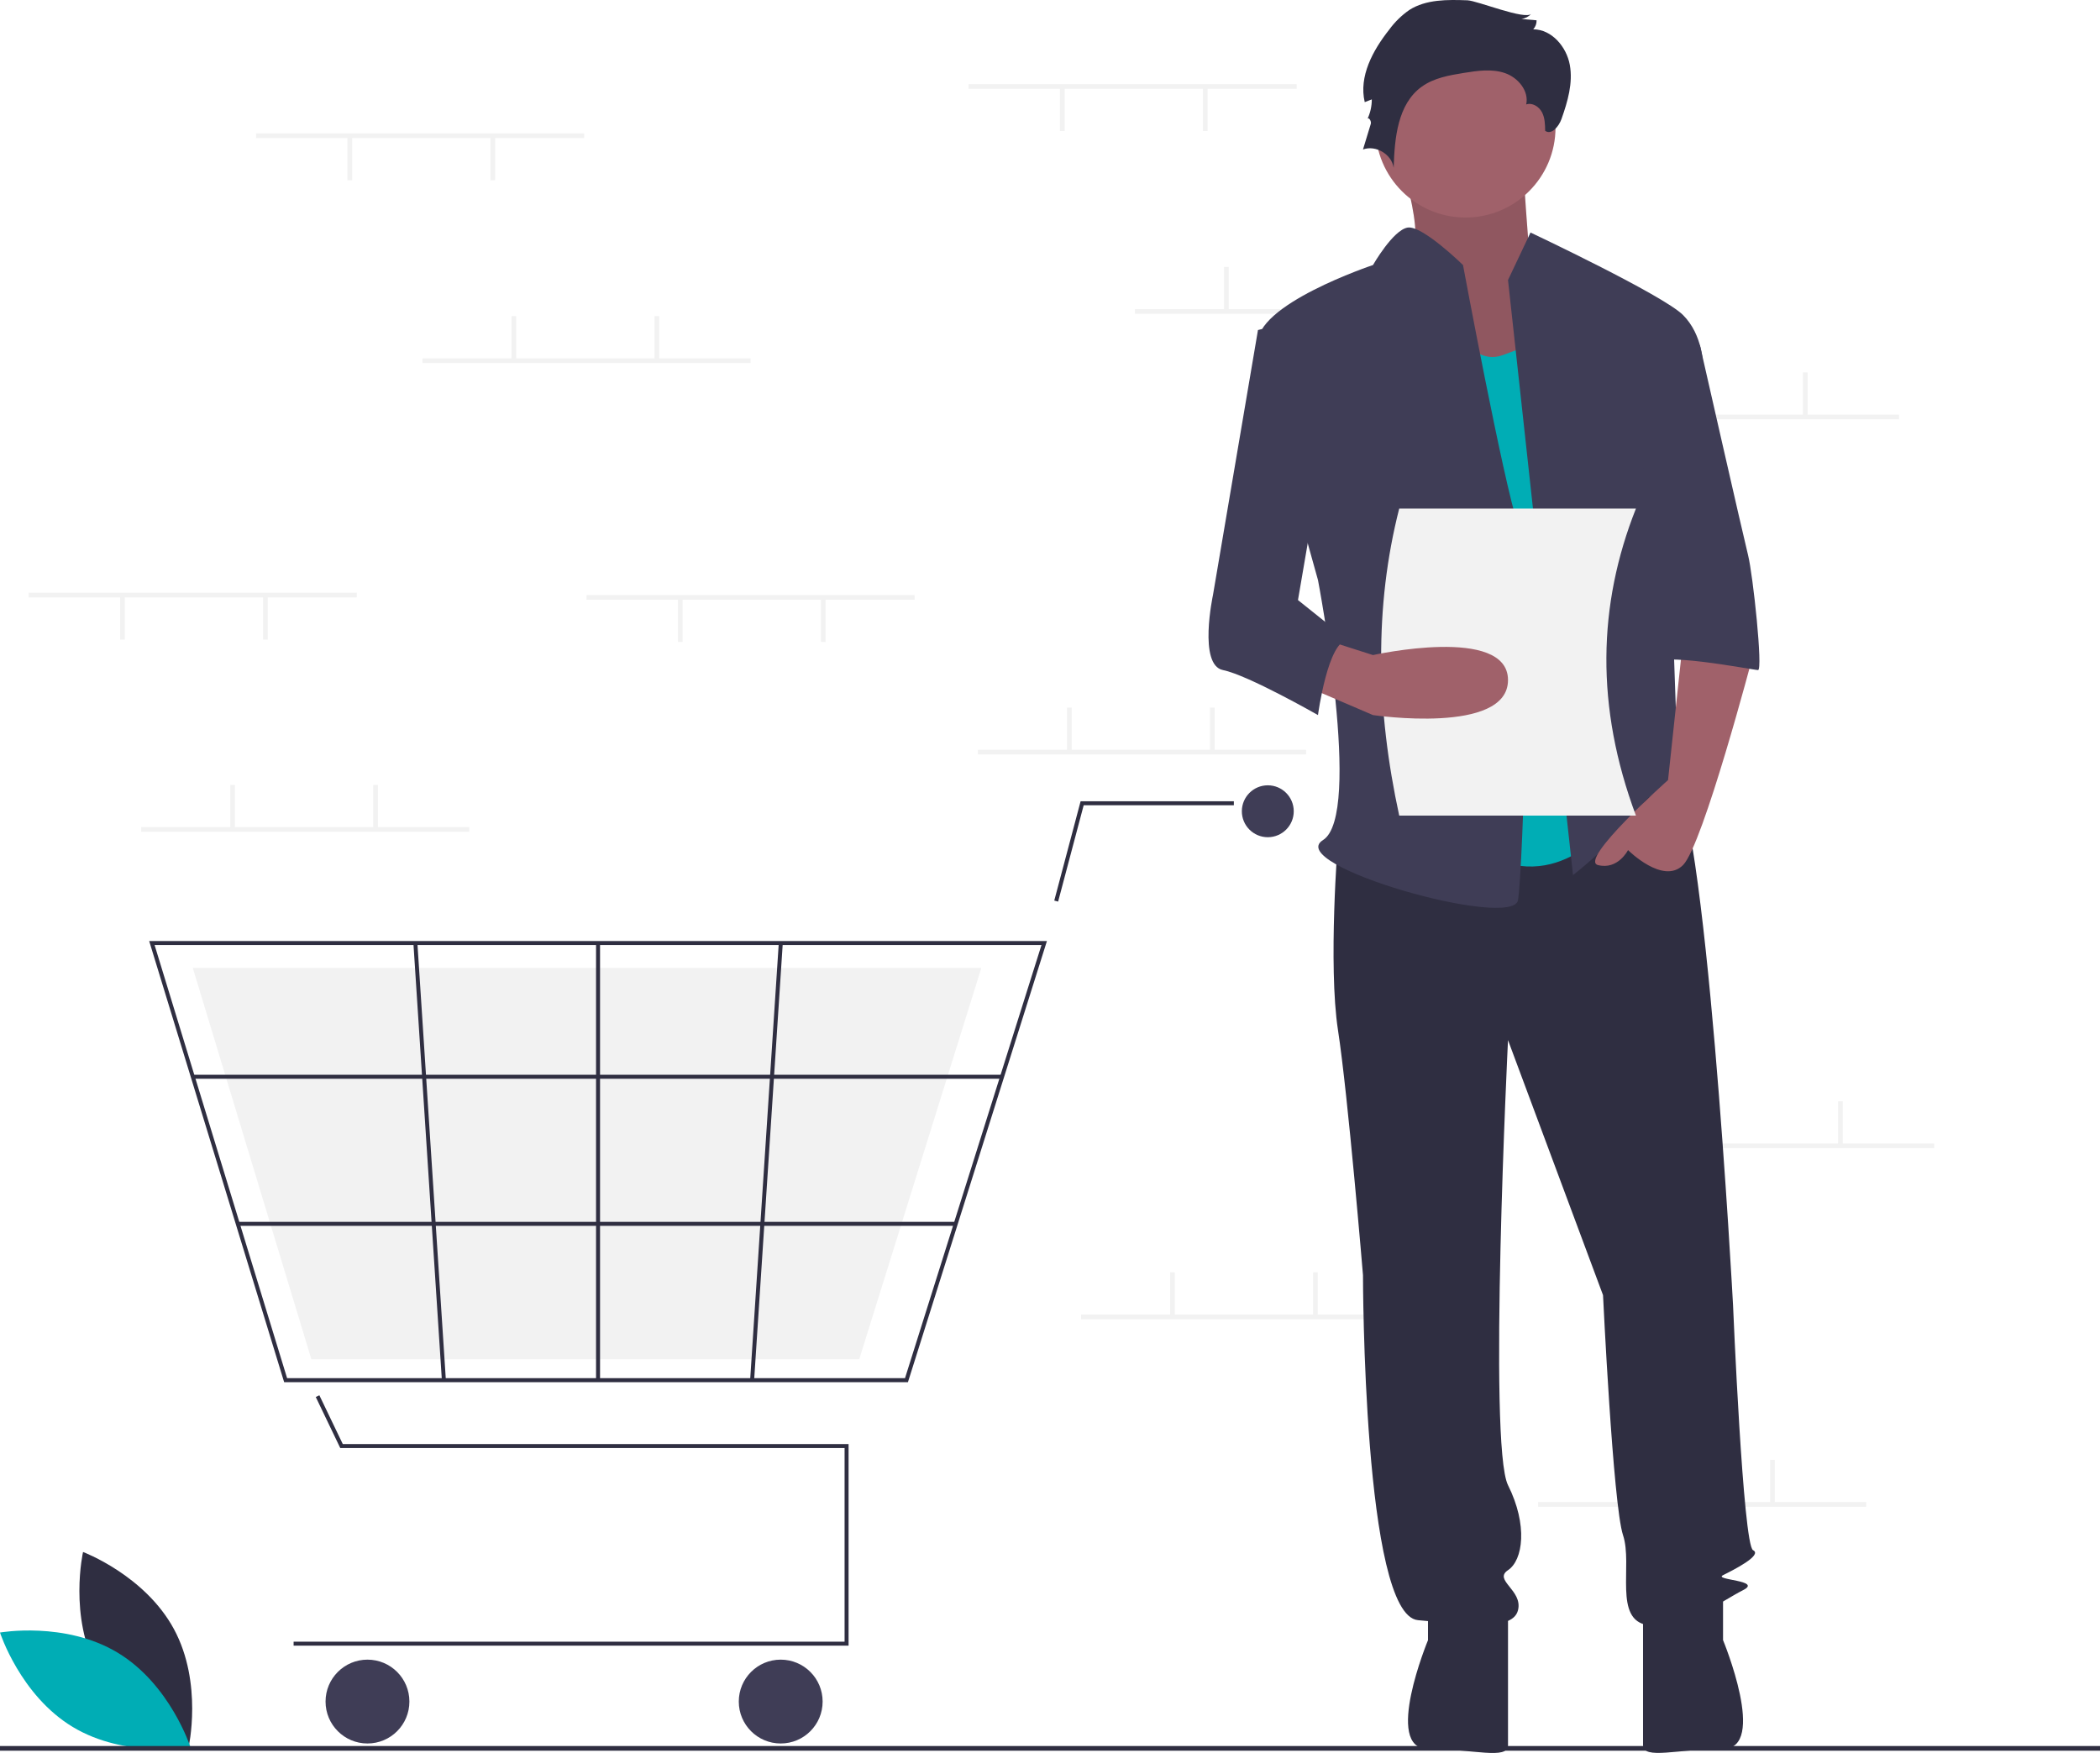
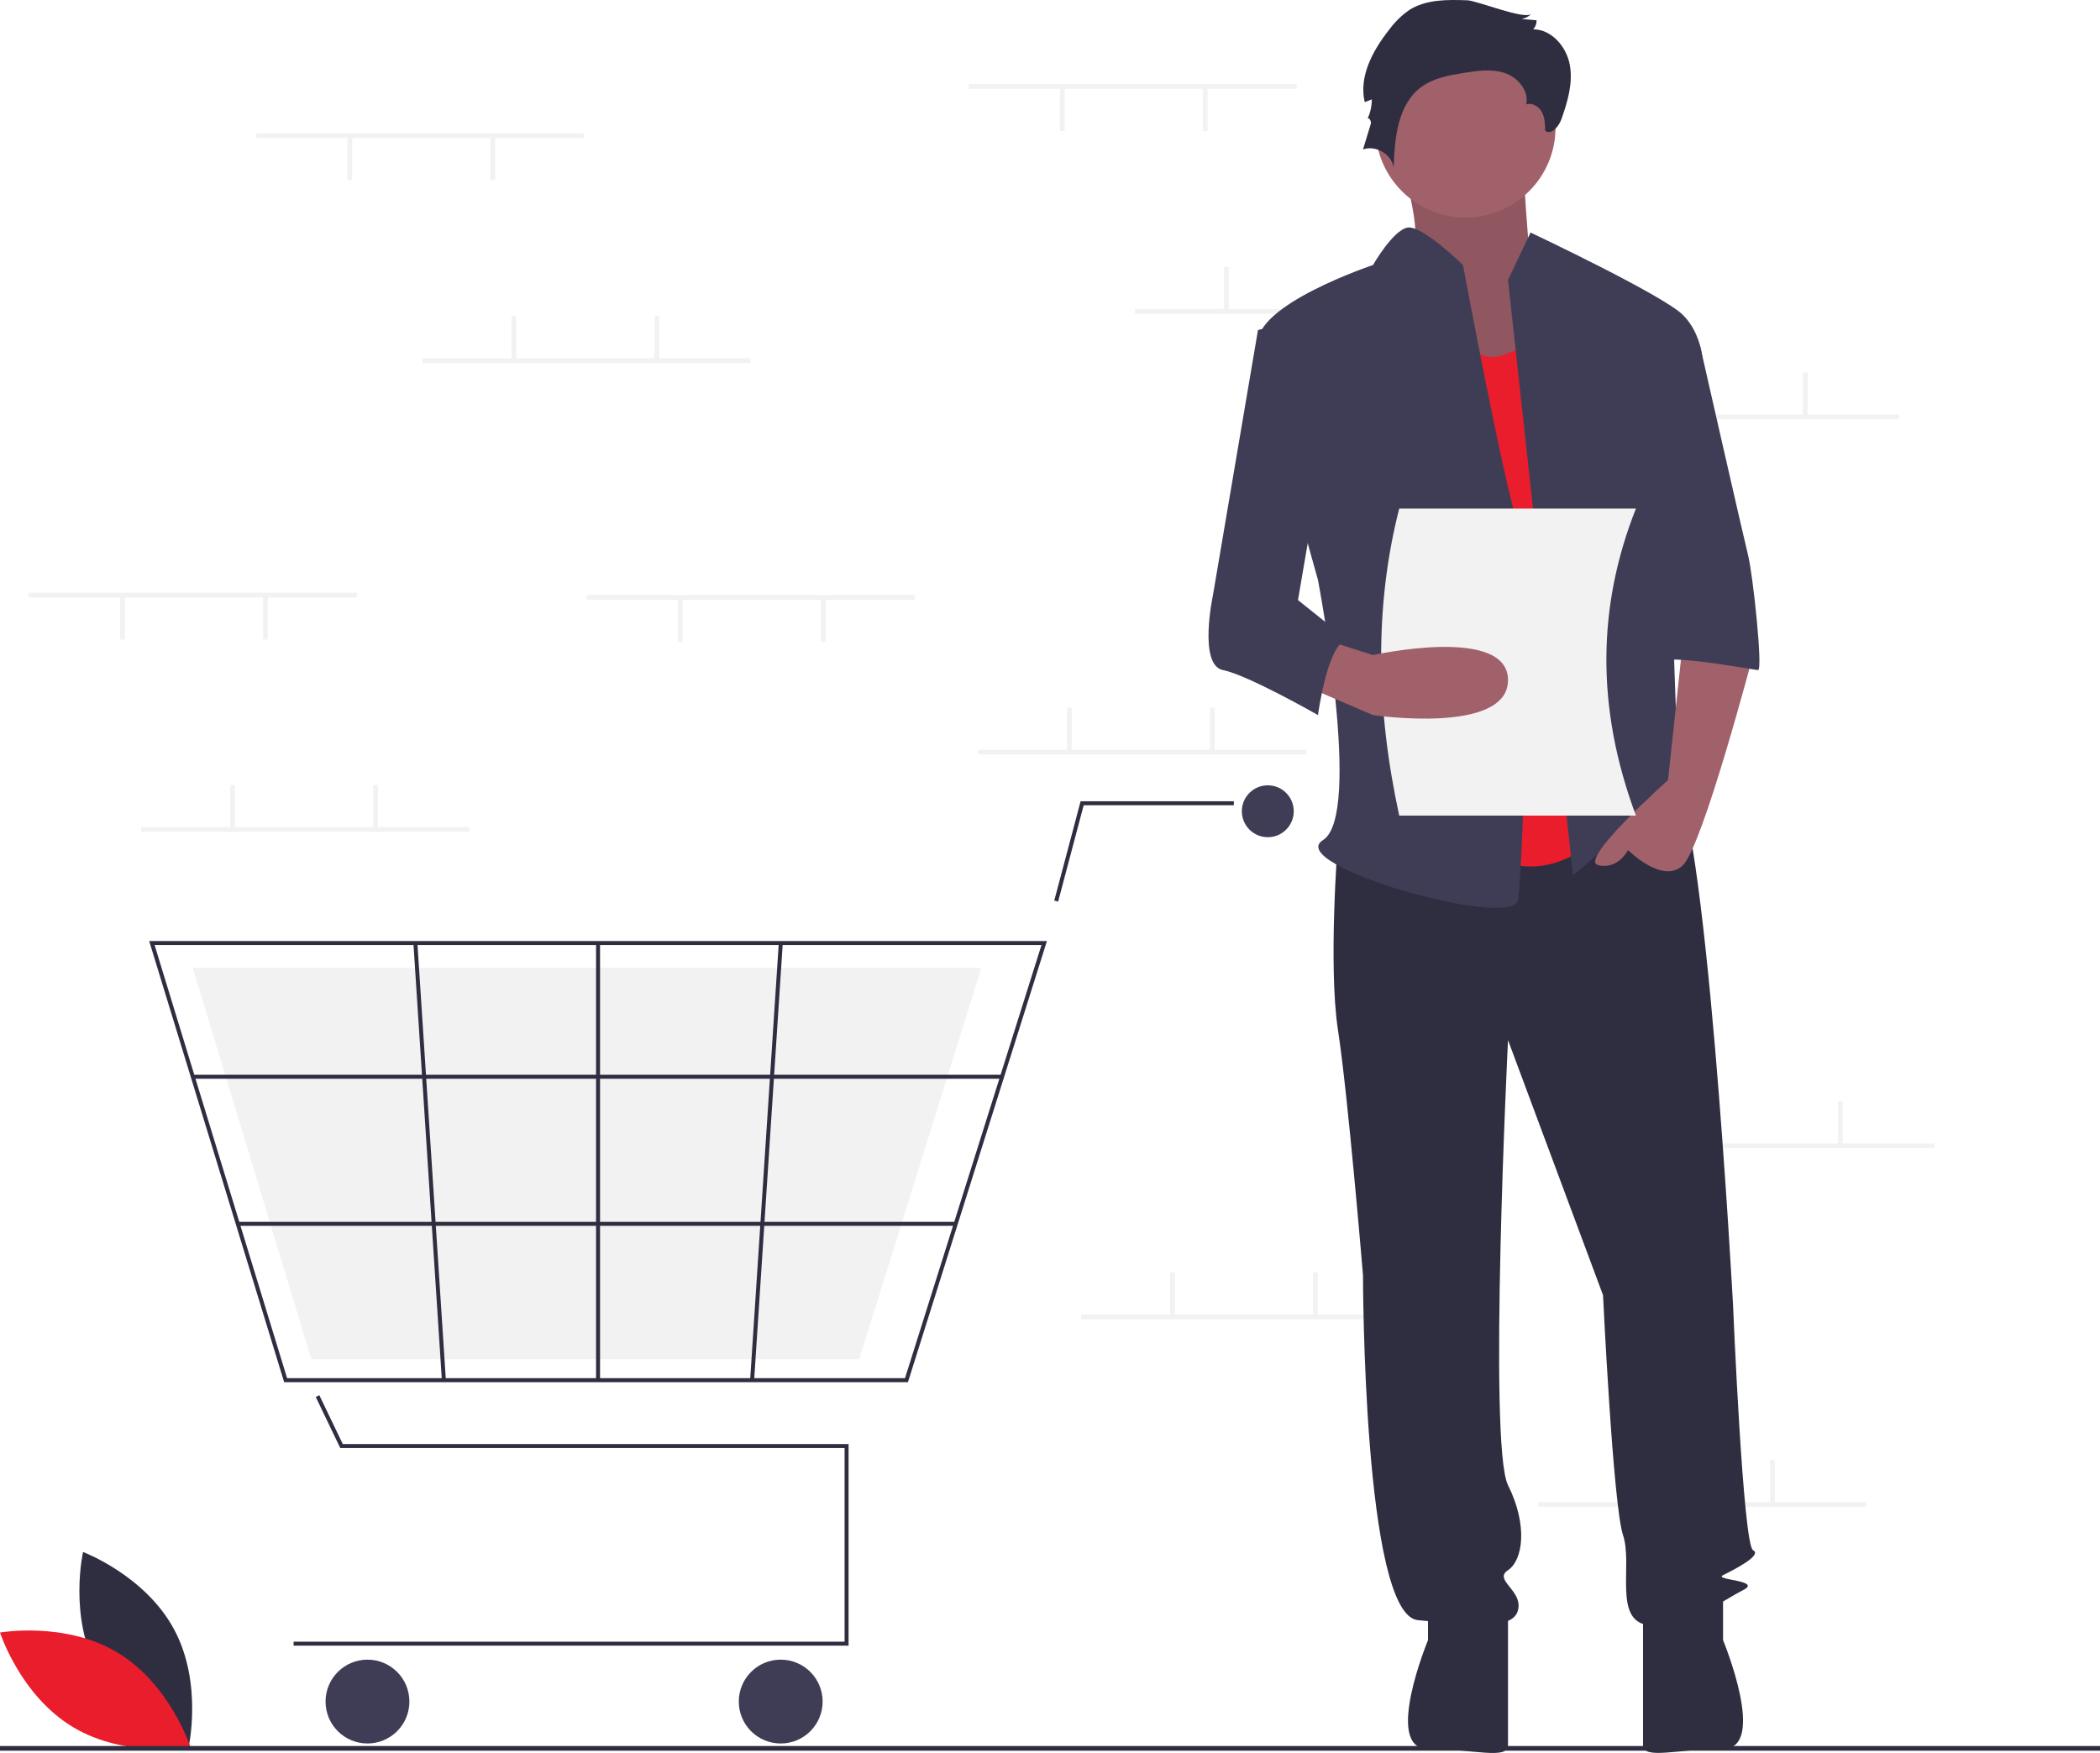
<svg xmlns="http://www.w3.org/2000/svg" id="ffc6eb9a-0ec0-429c-85a8-ff38b44048bf" data-name="Layer 1" width="896" height="747.971" viewBox="0 0 896 747.971">
  <path d="M193.634,788.752c12.428,23.049,38.806,32.944,38.806,32.944s6.227-27.475-6.201-50.524-38.806-32.944-38.806-32.944S181.206,765.703,193.634,788.752Z" transform="translate(-152 -76.01429)" fill="#2f2e41" />
-   <path d="M202.177,781.169c22.438,13.5,31.08,40.314,31.08,40.314s-27.738,4.927-50.177-8.573S152,772.596,152,772.596,179.738,767.67,202.177,781.169Z" transform="translate(-152 -76.01429)" fill="#00ADB5" />
+   <path d="M202.177,781.169c22.438,13.5,31.08,40.314,31.08,40.314s-27.738,4.927-50.177-8.573S152,772.596,152,772.596,179.738,767.67,202.177,781.169Z" transform="translate(-152 -76.01429)" fill="#EA1D2C" />
  <rect x="413.248" y="35.908" width="140" height="2" fill="#f2f2f2" />
  <rect x="513.249" y="37.408" width="2" height="18.5" fill="#f2f2f2" />
  <rect x="452.248" y="37.408" width="2" height="18.5" fill="#f2f2f2" />
  <rect x="484.248" y="131.908" width="140" height="2" fill="#f2f2f2" />
  <rect x="522.249" y="113.908" width="2" height="18.5" fill="#f2f2f2" />
  <rect x="583.249" y="113.908" width="2" height="18.5" fill="#f2f2f2" />
  <rect x="670.249" y="176.908" width="140" height="2" fill="#f2f2f2" />
  <rect x="708.249" y="158.908" width="2" height="18.5" fill="#f2f2f2" />
  <rect x="769.249" y="158.908" width="2" height="18.5" fill="#f2f2f2" />
  <rect x="656.249" y="640.908" width="140" height="2" fill="#f2f2f2" />
  <rect x="694.249" y="622.908" width="2" height="18.5" fill="#f2f2f2" />
  <rect x="755.249" y="622.908" width="2" height="18.5" fill="#f2f2f2" />
  <rect x="417.248" y="319.908" width="140" height="2" fill="#f2f2f2" />
  <rect x="455.248" y="301.908" width="2" height="18.5" fill="#f2f2f2" />
  <rect x="516.249" y="301.908" width="2" height="18.5" fill="#f2f2f2" />
  <rect x="461.248" y="560.908" width="140" height="2" fill="#f2f2f2" />
  <rect x="499.248" y="542.908" width="2" height="18.5" fill="#f2f2f2" />
  <rect x="560.249" y="542.908" width="2" height="18.5" fill="#f2f2f2" />
  <rect x="685.249" y="487.908" width="140" height="2" fill="#f2f2f2" />
  <rect x="723.249" y="469.908" width="2" height="18.5" fill="#f2f2f2" />
  <rect x="784.249" y="469.908" width="2" height="18.5" fill="#f2f2f2" />
  <polygon points="362.06 702.184 125.274 702.184 125.274 700.481 360.356 700.481 360.356 617.861 145.18 617.861 134.727 596.084 136.263 595.347 146.252 616.157 362.06 616.157 362.06 702.184" fill="#2f2e41" />
  <circle cx="156.789" cy="726.033" r="17.887" fill="#3f3d56" />
  <circle cx="333.101" cy="726.033" r="17.887" fill="#3f3d56" />
  <circle cx="540.927" cy="346.153" r="11.073" fill="#3f3d56" />
  <path d="M539.385,665.767H273.237L215.648,477.531H598.693l-.349,1.108Zm-264.889-1.704H538.136l58.234-184.83H217.951Z" transform="translate(-152 -76.01429)" fill="#2f2e41" />
  <polygon points="366.61 579.958 132.842 579.958 82.26 413.015 418.701 413.015 418.395 413.998 366.61 579.958" fill="#f2f2f2" />
  <polygon points="451.465 384.7 449.818 384.263 461.059 341.894 526.448 341.894 526.448 343.598 462.37 343.598 451.465 384.7" fill="#2f2e41" />
  <rect x="82.258" y="458.584" width="345.293" height="1.704" fill="#2f2e41" />
  <rect x="101.459" y="521.344" width="306.319" height="1.704" fill="#2f2e41" />
  <rect x="254.314" y="402.368" width="1.704" height="186.533" fill="#2f2e41" />
  <rect x="385.557" y="570.797" width="186.929" height="1.704" transform="translate(-274.7392 936.235) rotate(-86.24919)" fill="#2f2e41" />
  <rect x="334.457" y="478.185" width="1.704" height="186.929" transform="translate(-188.4687 -52.99638) rotate(-3.729)" fill="#2f2e41" />
  <rect y="745" width="896" height="2" fill="#2f2e41" />
  <path d="M747.411,137.89s14.618,41.606,5.622,48.007S783.394,244.573,783.394,244.573l47.229-12.802-25.863-43.74s-3.373-43.74-3.373-50.141S747.411,137.89,747.411,137.89Z" transform="translate(-152 -76.01429)" fill="#a0616a" />
  <path d="M747.411,137.89s14.618,41.606,5.622,48.007S783.394,244.573,783.394,244.573l47.229-12.802-25.863-43.74s-3.373-43.74-3.373-50.141S747.411,137.89,747.411,137.89Z" transform="translate(-152 -76.01429)" opacity="0.1" />
  <path d="M722.874,434.468s-4.267,53.341,0,81.079,10.668,104.549,10.668,104.549,0,145.089,23.47,147.222,40.539,4.267,42.673-4.267-10.668-12.802-4.267-17.069,8.535-19.203,0-36.272,0-189.895,0-189.895l40.539,108.816s4.267,89.614,8.535,102.415-4.267,36.272,10.668,38.406,32.005-10.668,40.539-14.936-12.802-4.267-8.535-6.401,17.069-8.535,12.802-10.668-8.535-104.549-8.535-104.549S879.697,414.199,864.762,405.664s-24.537,6.166-24.537,6.166Z" transform="translate(-152 -76.01429)" fill="#2f2e41" />
  <path d="M761.279,758.784v17.069s-19.203,46.399,0,46.399,34.138,4.808,34.138-1.593V763.051Z" transform="translate(-152 -76.01429)" fill="#2f2e41" />
  <path d="M887.165,758.754v17.069s19.203,46.399,0,46.399-34.138,4.808-34.138-1.593V763.021Z" transform="translate(-152 -76.01429)" fill="#2f2e41" />
  <circle cx="625.282" cy="54.408" r="38.406" fill="#a0616a" />
-   <path d="M765.547,201.9s10.668,32.005,27.738,25.604l17.069-6.401L840.225,425.934s-23.47,34.138-57.609,12.802S765.547,201.9,765.547,201.9Z" transform="translate(-152 -76.01429)" fill="#00ADB5" />
+   <path d="M765.547,201.9s10.668,32.005,27.738,25.604l17.069-6.401L840.225,425.934s-23.47,34.138-57.609,12.802S765.547,201.9,765.547,201.9Z" transform="translate(-152 -76.01429)" fill="#EA1D2C" />
  <path d="M795.418,195.499l9.601-20.27s56.542,26.671,65.076,35.205,8.535,21.337,8.535,21.337l-14.936,53.341s4.267,117.351,4.267,121.618,14.936,27.738,4.267,19.203-12.802-17.069-21.337-4.267-27.738,27.738-27.738,27.738Z" transform="translate(-152 -76.01429)" fill="#3f3d56" />
  <path d="M870.096,349.122l-6.401,59.742s-38.406,34.138-29.871,36.272,12.802-6.401,12.802-6.401,14.936,14.936,23.47,6.401S899.967,355.523,899.967,355.523Z" transform="translate(-152 -76.01429)" fill="#a0616a" />
  <path d="M778.1,76.144c-8.514-.304-17.625-.455-24.804,4.133a36.313,36.313,0,0,0-8.572,8.392c-6.992,8.838-13.033,19.959-10.436,30.925l3.016-1.176a19.751,19.751,0,0,1-1.905,8.463c.425-1.235,1.847.762,1.466,2.011L733.543,139.792c5.462-2.002,12.257,2.052,13.088,7.81.38-12.661,1.693-27.18,11.964-34.593,5.18-3.739,11.735-4.88,18.042-5.894,5.818-.935,11.918-1.827,17.491.089s10.319,7.615,9.055,13.371c2.57-.885,5.444.906,6.713,3.309s1.337,5.237,1.375,7.955c2.739,1.936,5.856-1.908,6.973-5.071,2.62-7.424,4.949-15.327,3.538-23.073s-7.723-15.148-15.596-15.174a5.467,5.467,0,0,0,1.422-3.849l-6.489-.548a7.172,7.172,0,0,0,4.286-2.26C802.798,84.731,782.313,76.295,778.1,76.144Z" transform="translate(-152 -76.01429)" fill="#2f2e41" />
  <path d="M776.215,189.098s-17.369-17.021-23.62-15.978S737.809,189.098,737.809,189.098s-51.208,17.069-49.074,34.138S714.339,323.518,714.339,323.518s19.203,100.282,2.134,110.95,81.079,38.406,83.213,25.604,6.401-140.821,0-160.024S776.215,189.098,776.215,189.098Z" transform="translate(-152 -76.01429)" fill="#3f3d56" />
  <path d="M850.893,223.236h26.383S895.7,304.315,897.833,312.85s6.401,49.074,4.267,49.074-44.807-8.535-44.807-2.134Z" transform="translate(-152 -76.01429)" fill="#3f3d56" />
  <path d="M850,424.014H749c-9.856-45.34-10.68-89.146,0-131H850C833.701,334.115,832.682,377.621,850,424.014Z" transform="translate(-152 -76.01429)" fill="#f2f2f2" />
  <path d="M707.938,368.325,737.809,381.127s57.609,8.535,57.609-14.936-57.609-10.668-57.609-10.668L718.605,349.383Z" transform="translate(-152 -76.01429)" fill="#a0616a" />
  <path d="M714.339,210.435l-25.604,6.401L669.532,329.919s-6.401,29.871,4.267,32.005S714.339,381.127,714.339,381.127s4.267-32.005,12.802-32.005L705.804,332.053,718.606,257.375Z" transform="translate(-152 -76.01429)" fill="#3f3d56" />
  <rect x="60.248" y="352.908" width="140" height="2" fill="#f2f2f2" />
  <rect x="98.249" y="334.908" width="2" height="18.5" fill="#f2f2f2" />
  <rect x="159.249" y="334.908" width="2" height="18.5" fill="#f2f2f2" />
  <rect x="109.249" y="56.908" width="140" height="2" fill="#f2f2f2" />
  <rect x="209.249" y="58.408" width="2" height="18.5" fill="#f2f2f2" />
  <rect x="148.249" y="58.408" width="2" height="18.5" fill="#f2f2f2" />
  <rect x="250.249" y="253.908" width="140" height="2" fill="#f2f2f2" />
  <rect x="350.248" y="255.408" width="2" height="18.5" fill="#f2f2f2" />
  <rect x="289.248" y="255.408" width="2" height="18.5" fill="#f2f2f2" />
  <rect x="12.248" y="252.908" width="140" height="2" fill="#f2f2f2" />
  <rect x="112.249" y="254.408" width="2" height="18.5" fill="#f2f2f2" />
  <rect x="51.248" y="254.408" width="2" height="18.5" fill="#f2f2f2" />
  <rect x="180.249" y="152.908" width="140" height="2" fill="#f2f2f2" />
  <rect x="218.249" y="134.908" width="2" height="18.5" fill="#f2f2f2" />
  <rect x="279.248" y="134.908" width="2" height="18.5" fill="#f2f2f2" />
</svg>
